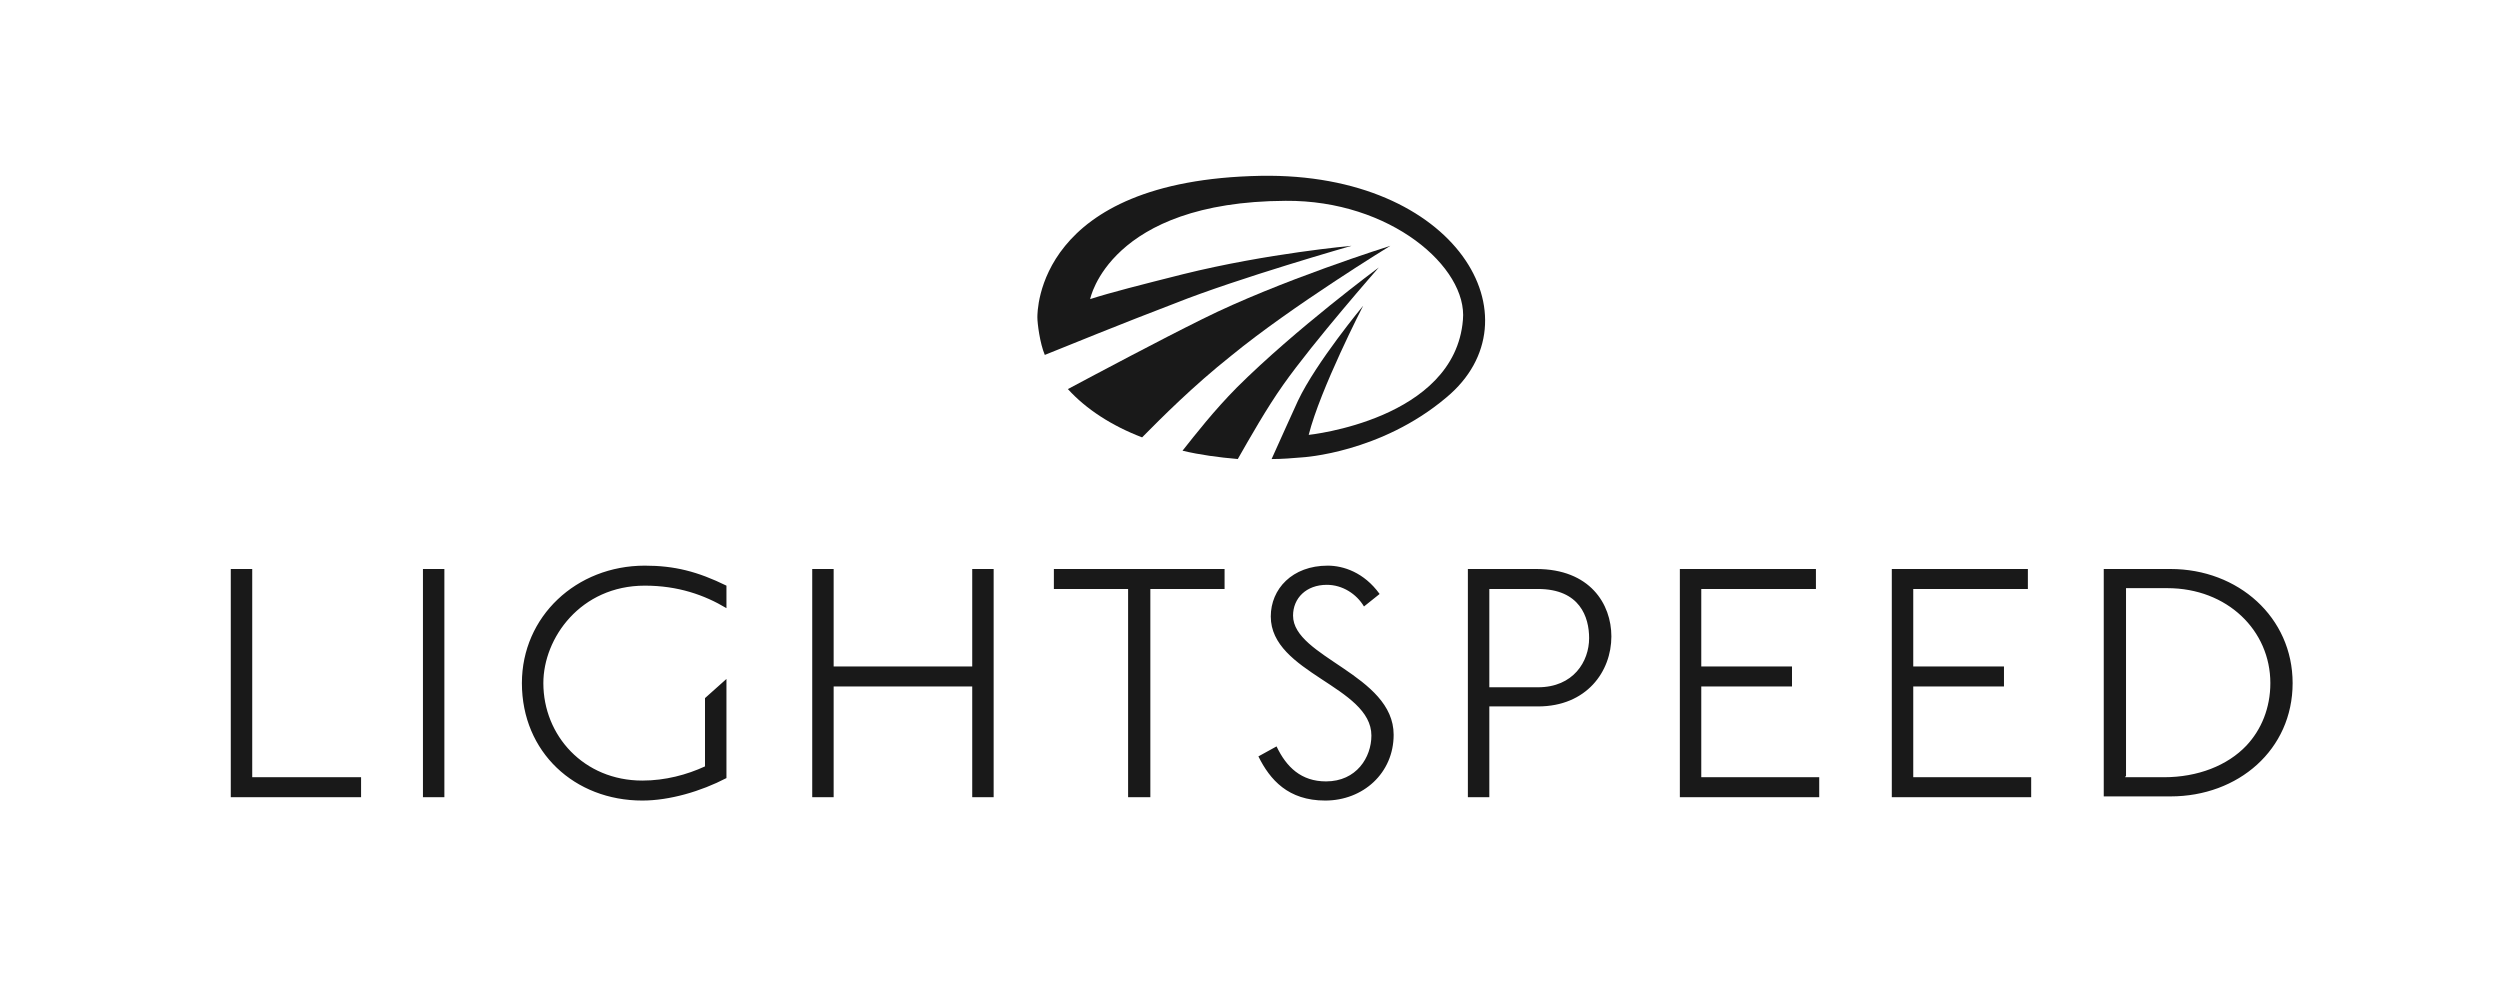
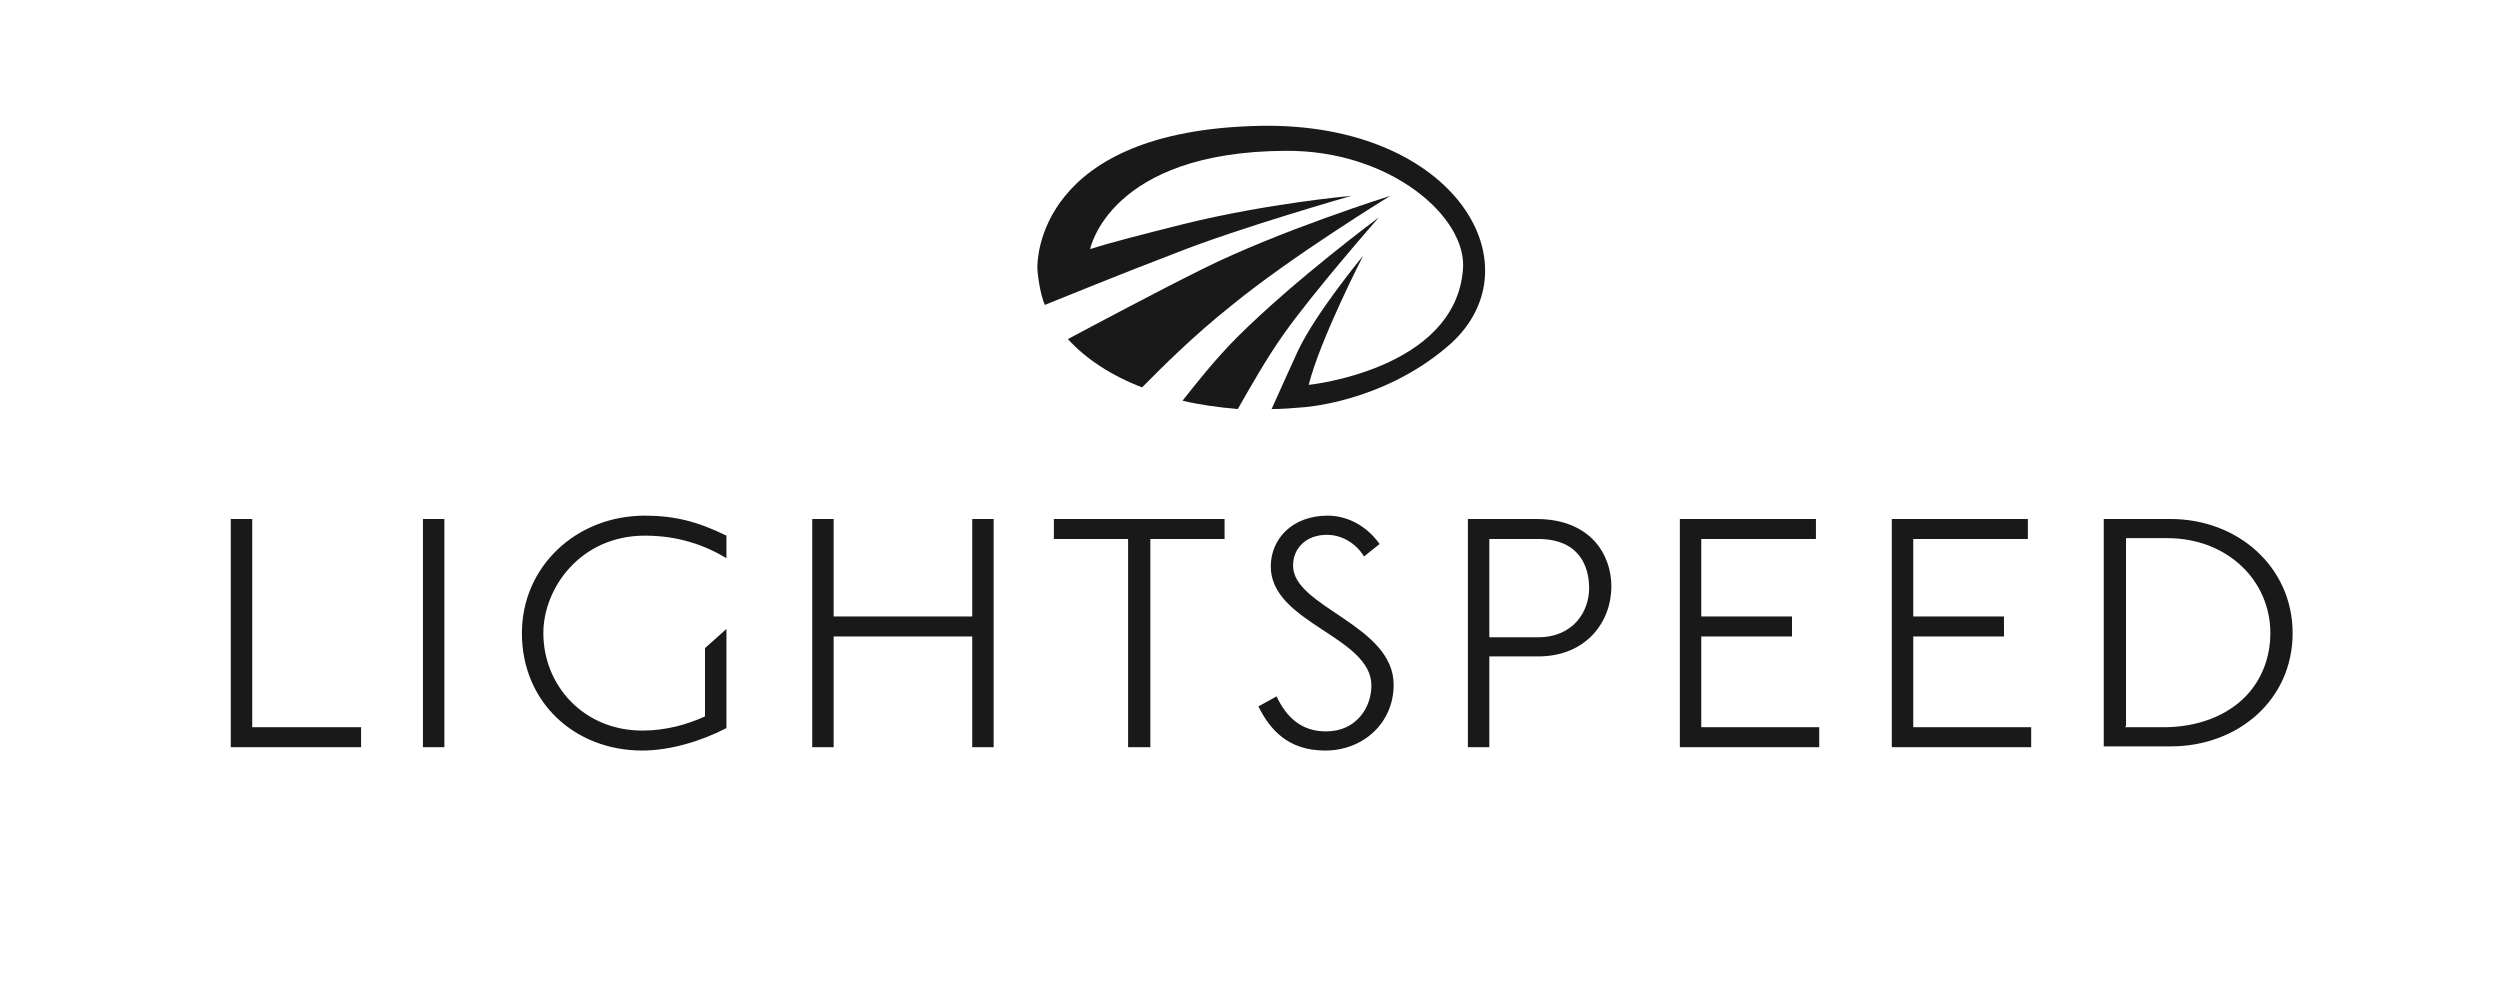
<svg xmlns="http://www.w3.org/2000/svg" width="100" height="40" viewBox="0 0 100 40">
-   <g fill="#191919" fill-rule="evenodd" transform="translate(9 7)">
+   <g fill="#191919" fill-rule="evenodd" transform="translate(9 5)">
    <path d="M40.247,7.23 C42.689,5.231 46.614,2.832 46.614,2.832 C46.614,2.832 42.161,4.231 39.093,5.764 C37.344,6.63 34.969,7.896 33.715,8.563 C34.441,9.362 35.464,10.029 36.684,10.495 C37.443,9.729 38.697,8.463 40.247,7.23 L40.247,7.23 L40.247,7.23 Z" />
    <path d="M43.348,10.395 C43.81,8.563 45.526,5.231 45.526,5.231 C45.526,5.231 43.645,7.497 42.919,9.029 C42.656,9.596 42.227,10.562 41.864,11.362 C42.293,11.362 42.689,11.328 43.084,11.295 C43.084,11.295 46.218,11.128 48.858,8.896 C52.618,5.764 49.286,-0.1 41.435,0.033 C32.462,0.2 32.495,5.464 32.495,5.697 C32.495,5.931 32.594,6.73 32.792,7.197 C33.616,6.864 35.992,5.897 38.004,5.131 C40.511,4.131 45.064,2.832 45.064,2.832 C45.064,2.832 41.699,3.132 38.334,3.965 C36.618,4.398 35.431,4.698 34.606,4.964 C34.606,4.964 35.365,1.066 42.425,1.033 C46.614,1 49.715,3.698 49.517,5.797 C49.187,9.796 43.348,10.395 43.348,10.395 L43.348,10.395 L43.348,10.395 Z" />
    <path d="M46.152 3.698C46.152 3.698 42.82 6.164 40.478 8.496 39.555 9.429 38.829 10.362 38.301 11.028 38.994 11.195 39.752 11.295 40.511 11.362 41.006 10.495 41.666 9.329 42.326 8.396 43.546 6.664 46.152 3.698 46.152 3.698L46.152 3.698 46.152 3.698zM29.889 19.658L24.346 19.658 24.346 15.76 23.489 15.76 23.489 24.889 24.346 24.889 24.346 20.458 29.889 20.458 29.889 24.889 30.746 24.889 30.746 15.76 29.889 15.76 29.889 19.658 29.889 19.658zM11.876 20.324C11.876 23.09 13.988 25.022 16.693 25.022 17.781 25.022 19.035 24.656 20.058 24.123L20.058 20.158 19.2 20.924 19.2 23.656C18.474 23.989 17.616 24.223 16.693 24.223 14.35 24.223 12.734 22.423 12.734 20.324 12.734 18.525 14.219 16.426 16.792 16.426 18.111 16.426 19.167 16.793 20.058 17.326L20.058 16.426C18.903 15.86 17.979 15.626 16.792 15.626 14.054 15.626 11.876 17.659 11.876 20.324L11.876 20.324 11.876 20.324zM33.155 16.559L36.124 16.559 36.124 24.889 37.014 24.889 37.014 16.559 39.983 16.559 39.983 15.76 33.155 15.76 33.155 16.559 33.155 16.559zM1.089 15.76L.231 15.76.231 24.889 5.443 24.889 5.443 24.089 1.089 24.089 1.089 15.76 1.089 15.76zM7.918 24.889L8.775 24.889 8.775 15.76 7.918 15.76 7.918 24.889 7.918 24.889zM67.53 20.458L71.159 20.458 71.159 19.658 67.53 19.658 67.53 16.559 72.115 16.559 72.115 15.76 66.672 15.76 66.672 24.889 72.247 24.889 72.247 24.089 67.53 24.089 67.53 20.458 67.53 20.458zM59.051 20.458L62.68 20.458 62.68 19.658 59.051 19.658 59.051 16.559 63.637 16.559 63.637 15.76 58.194 15.76 58.194 24.889 63.769 24.889 63.769 24.089 59.051 24.089 59.051 20.458 59.051 20.458zM42.722 17.625C42.722 16.926 43.249 16.393 44.074 16.393 44.701 16.393 45.262 16.759 45.559 17.259L46.185 16.759C45.559 15.893 44.734 15.626 44.107 15.626 42.689 15.626 41.831 16.559 41.831 17.659 41.831 19.924 45.856 20.458 45.856 22.423 45.856 23.29 45.262 24.256 44.041 24.256 43.051 24.256 42.458 23.689 42.062 22.856L41.336 23.256C41.798 24.189 42.524 25.022 44.008 25.022 45.526 25.022 46.746 23.923 46.746 22.39 46.746 19.991 42.722 19.291 42.722 17.625L42.722 17.625 42.722 17.625zM77.822 15.76L75.15 15.76 75.15 24.856 77.822 24.856C80.528 24.856 82.705 22.99 82.705 20.324 82.705 17.692 80.528 15.76 77.822 15.76L77.822 15.76 77.822 15.76zM80.857 22.823C80.099 23.623 78.911 24.089 77.559 24.089L76.008 24.089 76.008 24.056 76.041 24.056 76.041 16.559 76.008 16.559 76.008 16.559 76.041 16.559 76.041 16.526 77.69 16.526C80.099 16.526 81.814 18.225 81.814 20.324 81.814 21.324 81.451 22.19 80.857 22.823L80.857 22.823 80.857 22.823zM52.453 15.76L49.715 15.76 49.715 24.889 50.573 24.889 50.573 21.257 52.519 21.257C54.466 21.257 55.455 19.858 55.455 18.458 55.455 17.159 54.598 15.76 52.453 15.76L52.453 15.76 52.453 15.76zM52.519 20.491L50.573 20.491 50.573 16.559 52.519 16.559C54.202 16.559 54.565 17.692 54.565 18.525 54.565 19.458 53.938 20.491 52.519 20.491L52.519 20.491 52.519 20.491z" />
  </g>
</svg>
